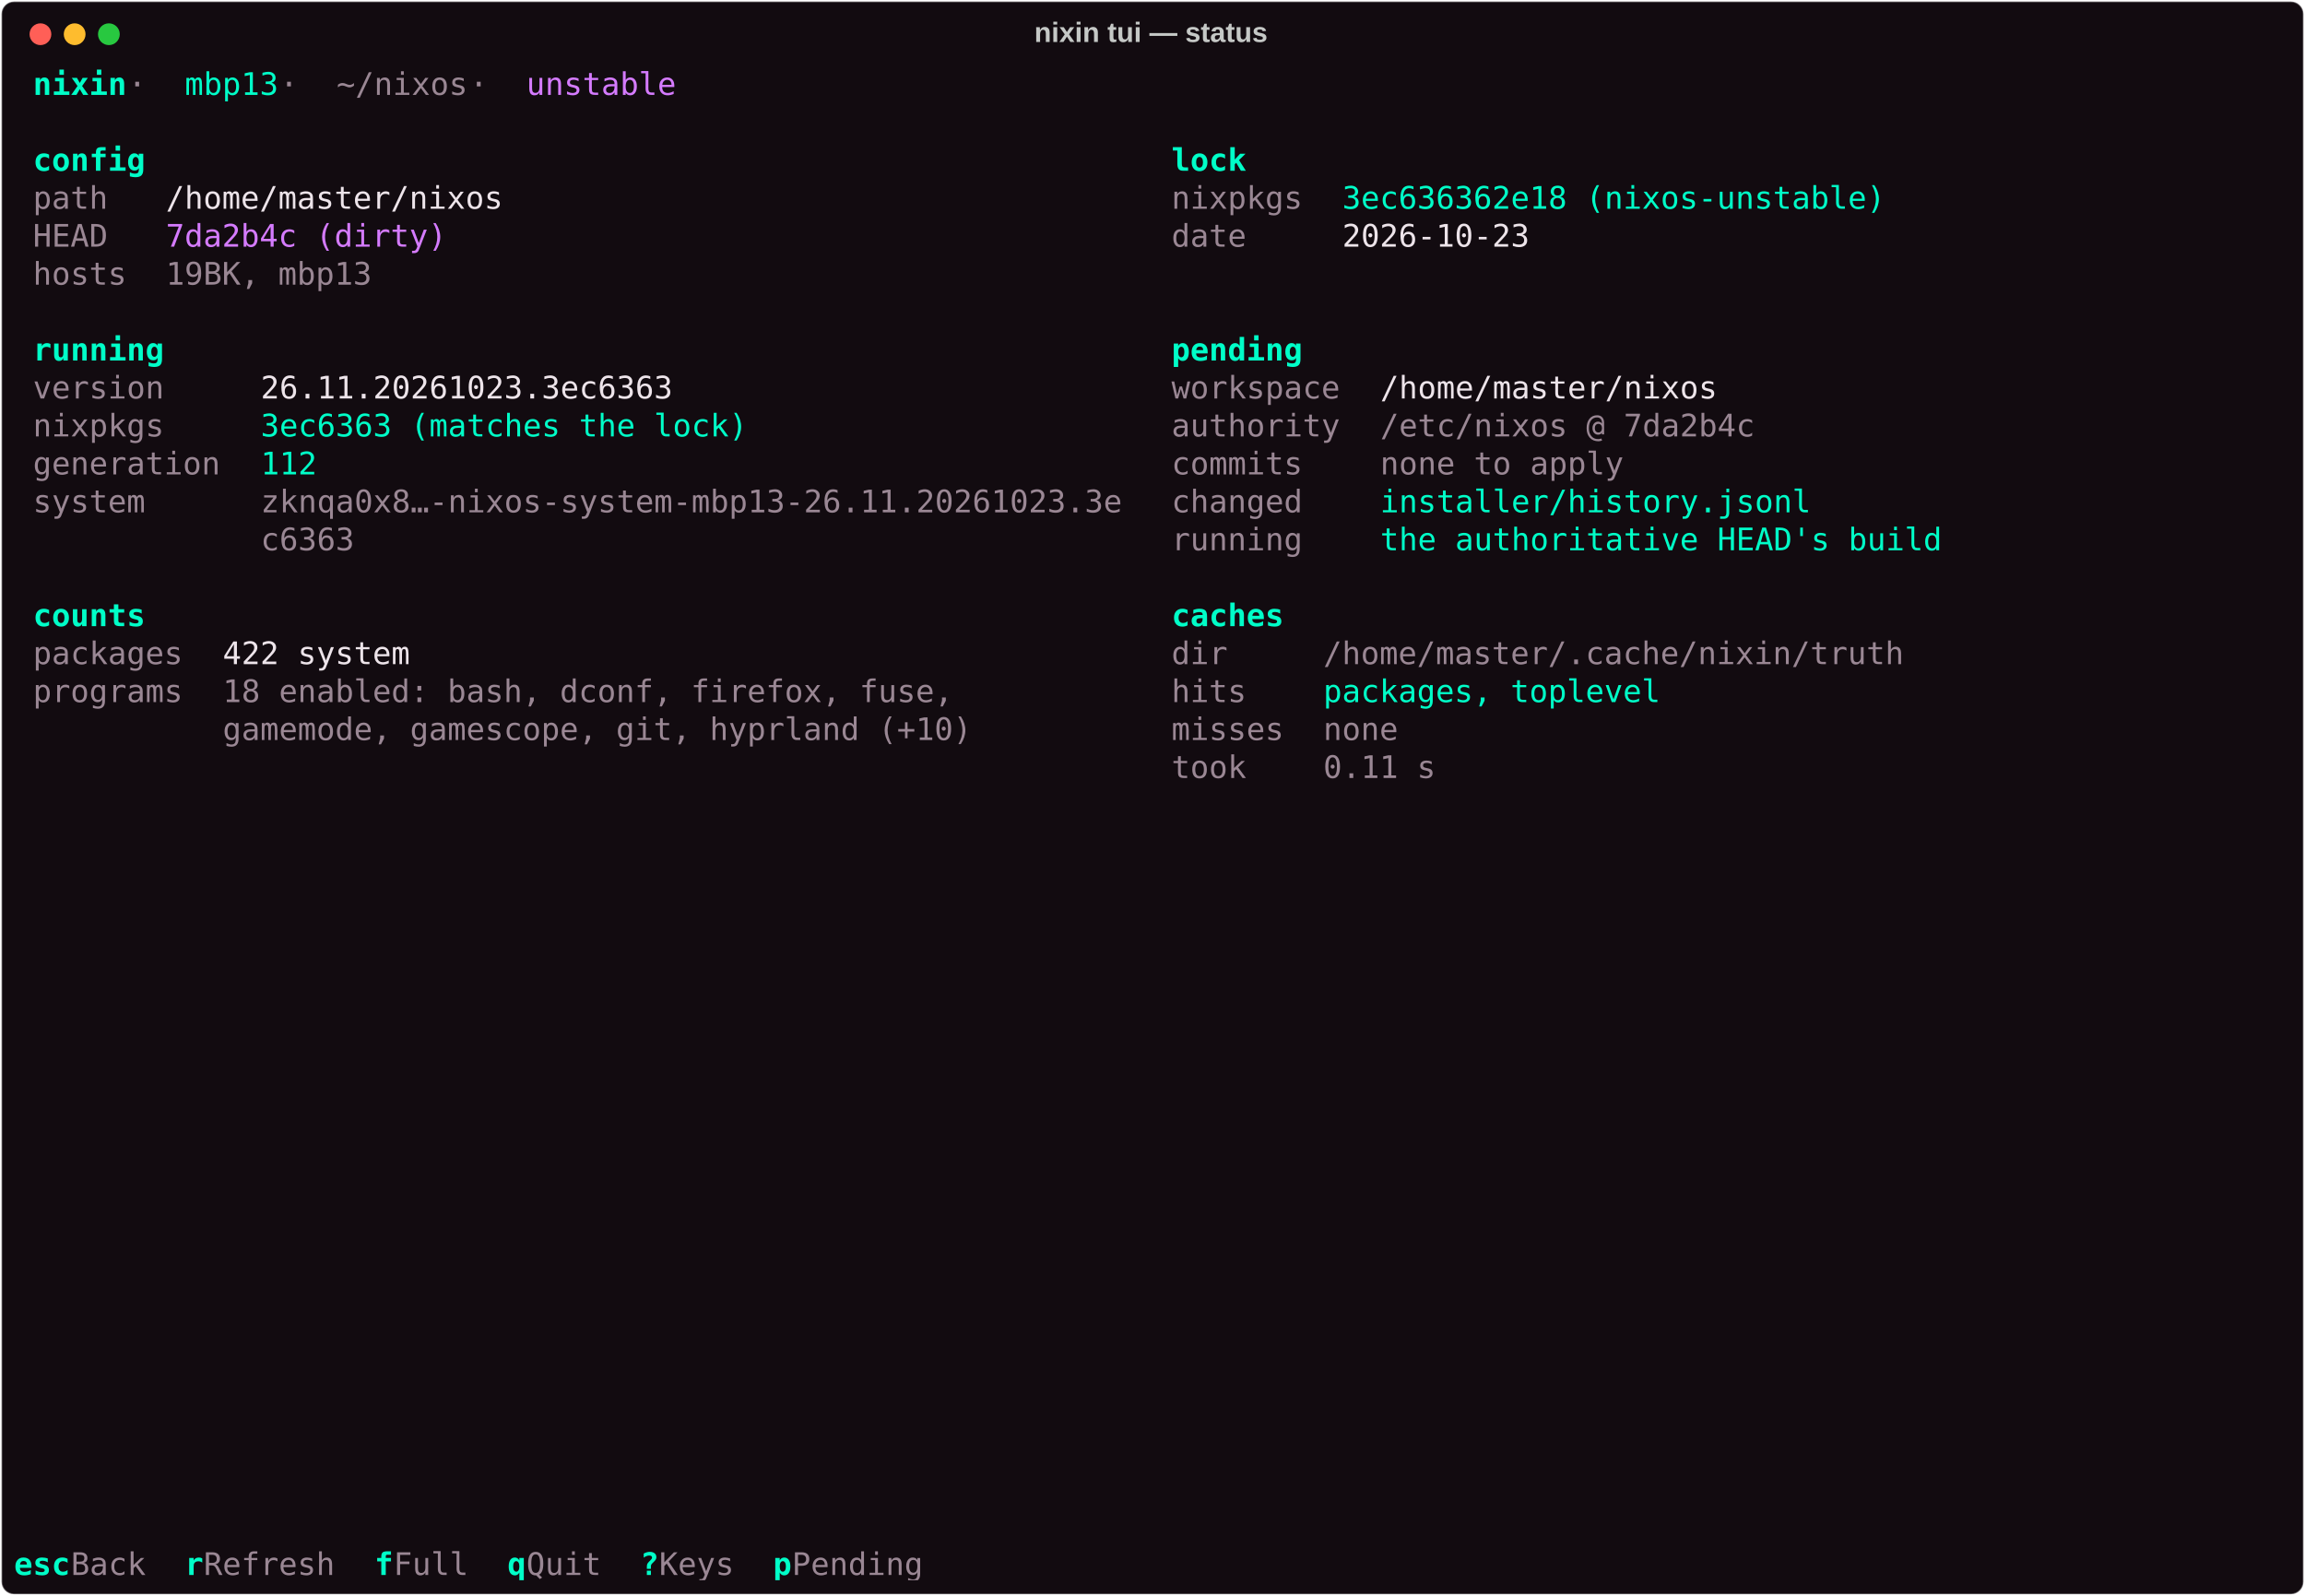
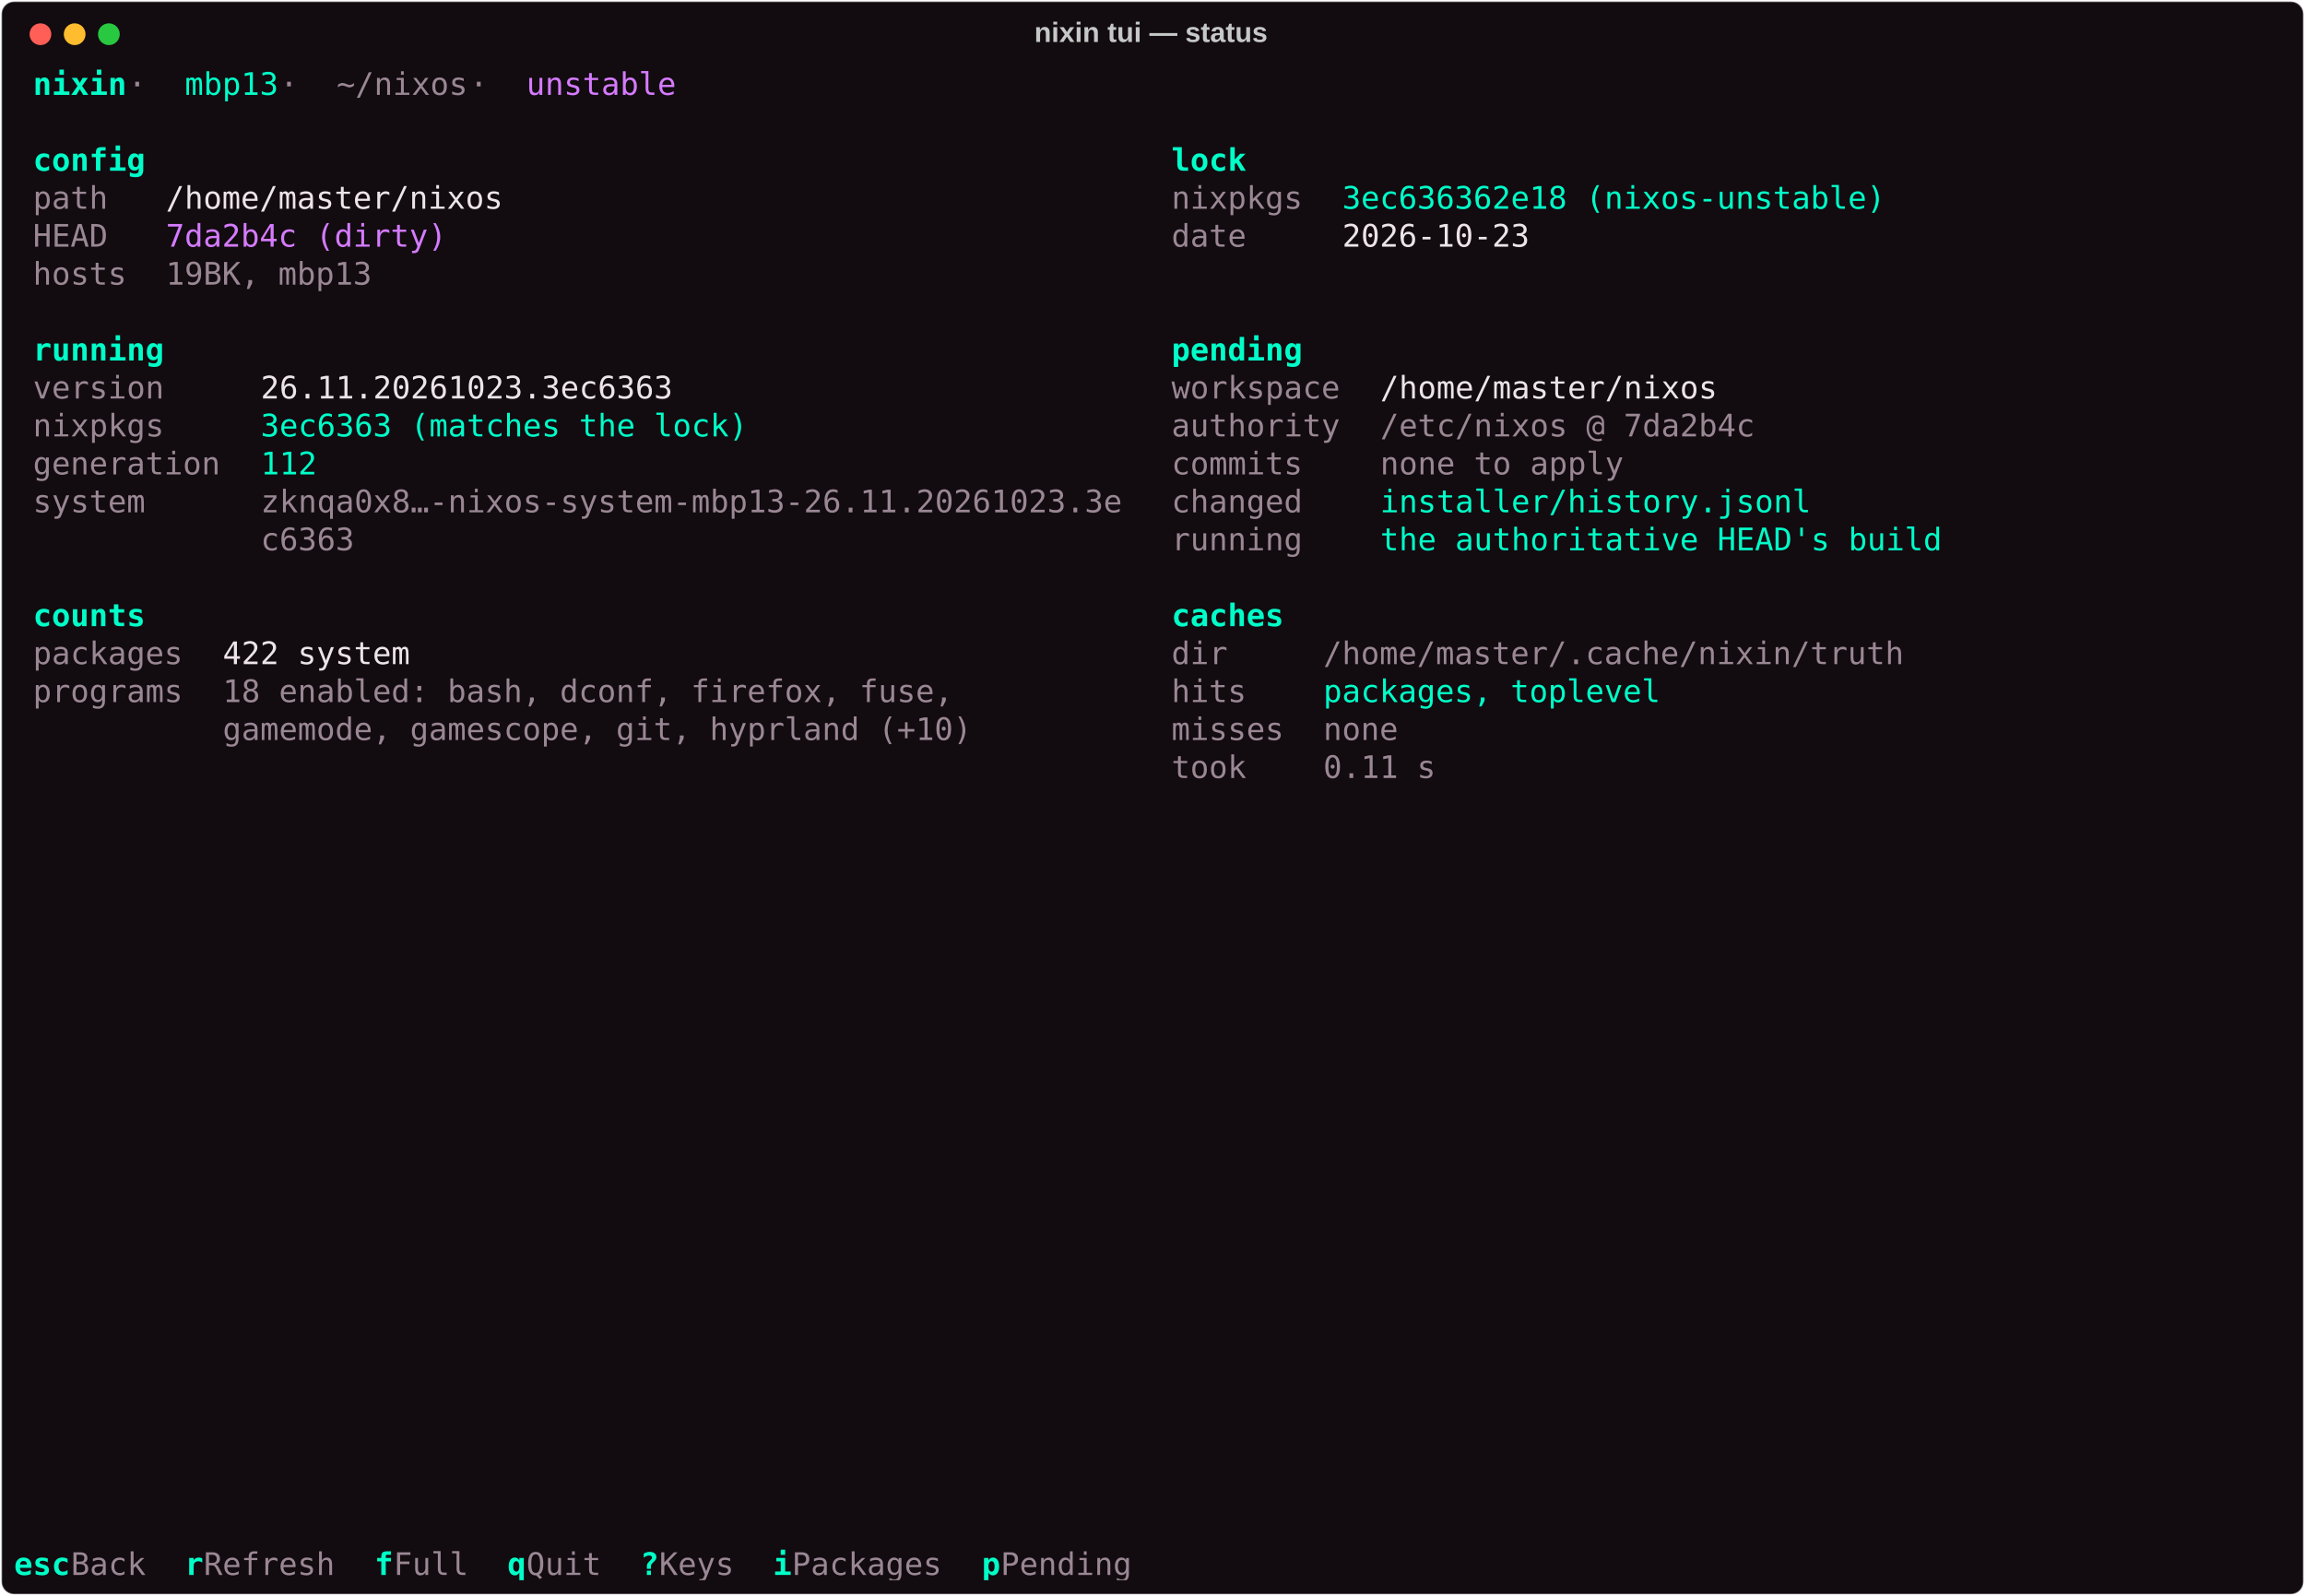
<svg xmlns="http://www.w3.org/2000/svg" class="rich-terminal" viewBox="0 0 1482 1026.0">
  <style>

    @font-face {
        font-family: "Fira Code";
        src: local("FiraCode-Regular"),
                url("https://cdnjs.cloudflare.com/ajax/libs/firacode/6.2.0/woff2/FiraCode-Regular.woff2") format("woff2"),
                url("https://cdnjs.cloudflare.com/ajax/libs/firacode/6.2.0/woff/FiraCode-Regular.woff") format("woff");
        font-style: normal;
        font-weight: 400;
    }
    @font-face {
        font-family: "Fira Code";
        src: local("FiraCode-Bold"),
                url("https://cdnjs.cloudflare.com/ajax/libs/firacode/6.2.0/woff2/FiraCode-Bold.woff2") format("woff2"),
                url("https://cdnjs.cloudflare.com/ajax/libs/firacode/6.2.0/woff/FiraCode-Bold.woff") format("woff");
        font-style: bold;
        font-weight: 700;
    }

-     .terminal-4085457177-matrix {
+     .terminal-3837124657-matrix {
        font-family: Fira Code, monospace;
        font-size: 20px;
        line-height: 24.4px;
        font-variant-east-asian: full-width;
    }

-     .terminal-4085457177-title {
+     .terminal-3837124657-title {
        font-size: 18px;
        font-weight: bold;
        font-family: arial;
    }

-     .terminal-4085457177-r1 { fill: #c5c8c6 }
- .terminal-4085457177-r2 { fill: #00ffc8;font-weight: bold }
- .terminal-4085457177-r3 { fill: #9a8794 }
- .terminal-4085457177-r4 { fill: #00ffc8 }
- .terminal-4085457177-r5 { fill: #d57bff }
- .terminal-4085457177-r6 { fill: #ede4ea }
+     .terminal-3837124657-r1 { fill: #c5c8c6 }
+ .terminal-3837124657-r2 { fill: #00ffc8;font-weight: bold }
+ .terminal-3837124657-r3 { fill: #9a8794 }
+ .terminal-3837124657-r4 { fill: #00ffc8 }
+ .terminal-3837124657-r5 { fill: #d57bff }
+ .terminal-3837124657-r6 { fill: #ede4ea }
    </style>
  <defs>
-     <clipPath id="terminal-4085457177-clip-terminal">
+     <clipPath id="terminal-3837124657-clip-terminal">
      <rect x="0" y="0" width="1463.0" height="975.0" />
    </clipPath>
-     <clipPath id="terminal-4085457177-line-0">
+     <clipPath id="terminal-3837124657-line-0">
      <rect x="0" y="1.5" width="1464" height="24.65" />
    </clipPath>
-     <clipPath id="terminal-4085457177-line-1">
+     <clipPath id="terminal-3837124657-line-1">
      <rect x="0" y="25.9" width="1464" height="24.65" />
    </clipPath>
-     <clipPath id="terminal-4085457177-line-2">
+     <clipPath id="terminal-3837124657-line-2">
      <rect x="0" y="50.3" width="1464" height="24.65" />
    </clipPath>
-     <clipPath id="terminal-4085457177-line-3">
+     <clipPath id="terminal-3837124657-line-3">
      <rect x="0" y="74.7" width="1464" height="24.65" />
    </clipPath>
-     <clipPath id="terminal-4085457177-line-4">
+     <clipPath id="terminal-3837124657-line-4">
      <rect x="0" y="99.1" width="1464" height="24.65" />
    </clipPath>
-     <clipPath id="terminal-4085457177-line-5">
+     <clipPath id="terminal-3837124657-line-5">
      <rect x="0" y="123.5" width="1464" height="24.65" />
    </clipPath>
-     <clipPath id="terminal-4085457177-line-6">
+     <clipPath id="terminal-3837124657-line-6">
      <rect x="0" y="147.9" width="1464" height="24.65" />
    </clipPath>
-     <clipPath id="terminal-4085457177-line-7">
+     <clipPath id="terminal-3837124657-line-7">
      <rect x="0" y="172.3" width="1464" height="24.65" />
    </clipPath>
-     <clipPath id="terminal-4085457177-line-8">
+     <clipPath id="terminal-3837124657-line-8">
      <rect x="0" y="196.7" width="1464" height="24.65" />
    </clipPath>
-     <clipPath id="terminal-4085457177-line-9">
+     <clipPath id="terminal-3837124657-line-9">
      <rect x="0" y="221.1" width="1464" height="24.65" />
    </clipPath>
-     <clipPath id="terminal-4085457177-line-10">
+     <clipPath id="terminal-3837124657-line-10">
      <rect x="0" y="245.5" width="1464" height="24.65" />
    </clipPath>
-     <clipPath id="terminal-4085457177-line-11">
+     <clipPath id="terminal-3837124657-line-11">
      <rect x="0" y="269.9" width="1464" height="24.65" />
    </clipPath>
-     <clipPath id="terminal-4085457177-line-12">
+     <clipPath id="terminal-3837124657-line-12">
      <rect x="0" y="294.3" width="1464" height="24.65" />
    </clipPath>
-     <clipPath id="terminal-4085457177-line-13">
+     <clipPath id="terminal-3837124657-line-13">
      <rect x="0" y="318.7" width="1464" height="24.65" />
    </clipPath>
-     <clipPath id="terminal-4085457177-line-14">
+     <clipPath id="terminal-3837124657-line-14">
      <rect x="0" y="343.1" width="1464" height="24.65" />
    </clipPath>
-     <clipPath id="terminal-4085457177-line-15">
+     <clipPath id="terminal-3837124657-line-15">
      <rect x="0" y="367.5" width="1464" height="24.65" />
    </clipPath>
-     <clipPath id="terminal-4085457177-line-16">
+     <clipPath id="terminal-3837124657-line-16">
      <rect x="0" y="391.9" width="1464" height="24.65" />
    </clipPath>
-     <clipPath id="terminal-4085457177-line-17">
+     <clipPath id="terminal-3837124657-line-17">
      <rect x="0" y="416.3" width="1464" height="24.65" />
    </clipPath>
-     <clipPath id="terminal-4085457177-line-18">
+     <clipPath id="terminal-3837124657-line-18">
      <rect x="0" y="440.7" width="1464" height="24.65" />
    </clipPath>
-     <clipPath id="terminal-4085457177-line-19">
+     <clipPath id="terminal-3837124657-line-19">
      <rect x="0" y="465.1" width="1464" height="24.65" />
    </clipPath>
-     <clipPath id="terminal-4085457177-line-20">
+     <clipPath id="terminal-3837124657-line-20">
      <rect x="0" y="489.5" width="1464" height="24.65" />
    </clipPath>
-     <clipPath id="terminal-4085457177-line-21">
+     <clipPath id="terminal-3837124657-line-21">
      <rect x="0" y="513.9" width="1464" height="24.65" />
    </clipPath>
-     <clipPath id="terminal-4085457177-line-22">
+     <clipPath id="terminal-3837124657-line-22">
      <rect x="0" y="538.3" width="1464" height="24.65" />
    </clipPath>
-     <clipPath id="terminal-4085457177-line-23">
+     <clipPath id="terminal-3837124657-line-23">
      <rect x="0" y="562.7" width="1464" height="24.65" />
    </clipPath>
-     <clipPath id="terminal-4085457177-line-24">
+     <clipPath id="terminal-3837124657-line-24">
      <rect x="0" y="587.1" width="1464" height="24.65" />
    </clipPath>
-     <clipPath id="terminal-4085457177-line-25">
+     <clipPath id="terminal-3837124657-line-25">
      <rect x="0" y="611.5" width="1464" height="24.65" />
    </clipPath>
-     <clipPath id="terminal-4085457177-line-26">
+     <clipPath id="terminal-3837124657-line-26">
      <rect x="0" y="635.9" width="1464" height="24.65" />
    </clipPath>
-     <clipPath id="terminal-4085457177-line-27">
+     <clipPath id="terminal-3837124657-line-27">
      <rect x="0" y="660.3" width="1464" height="24.65" />
    </clipPath>
-     <clipPath id="terminal-4085457177-line-28">
+     <clipPath id="terminal-3837124657-line-28">
      <rect x="0" y="684.7" width="1464" height="24.65" />
    </clipPath>
-     <clipPath id="terminal-4085457177-line-29">
+     <clipPath id="terminal-3837124657-line-29">
      <rect x="0" y="709.1" width="1464" height="24.65" />
    </clipPath>
-     <clipPath id="terminal-4085457177-line-30">
+     <clipPath id="terminal-3837124657-line-30">
      <rect x="0" y="733.5" width="1464" height="24.65" />
    </clipPath>
-     <clipPath id="terminal-4085457177-line-31">
+     <clipPath id="terminal-3837124657-line-31">
      <rect x="0" y="757.9" width="1464" height="24.65" />
    </clipPath>
-     <clipPath id="terminal-4085457177-line-32">
+     <clipPath id="terminal-3837124657-line-32">
      <rect x="0" y="782.3" width="1464" height="24.65" />
    </clipPath>
-     <clipPath id="terminal-4085457177-line-33">
+     <clipPath id="terminal-3837124657-line-33">
      <rect x="0" y="806.7" width="1464" height="24.65" />
    </clipPath>
-     <clipPath id="terminal-4085457177-line-34">
+     <clipPath id="terminal-3837124657-line-34">
      <rect x="0" y="831.1" width="1464" height="24.65" />
    </clipPath>
-     <clipPath id="terminal-4085457177-line-35">
+     <clipPath id="terminal-3837124657-line-35">
      <rect x="0" y="855.5" width="1464" height="24.65" />
    </clipPath>
-     <clipPath id="terminal-4085457177-line-36">
+     <clipPath id="terminal-3837124657-line-36">
      <rect x="0" y="879.9" width="1464" height="24.65" />
    </clipPath>
-     <clipPath id="terminal-4085457177-line-37">
+     <clipPath id="terminal-3837124657-line-37">
      <rect x="0" y="904.3" width="1464" height="24.65" />
    </clipPath>
-     <clipPath id="terminal-4085457177-line-38">
+     <clipPath id="terminal-3837124657-line-38">
      <rect x="0" y="928.7" width="1464" height="24.65" />
    </clipPath>
  </defs>
  <rect fill="#120b10" stroke="rgba(255,255,255,0.35)" stroke-width="1" x="1" y="1" width="1480" height="1024" rx="8" />
-   <text class="terminal-4085457177-title" fill="#c5c8c6" text-anchor="middle" x="740" y="27">nixin tui — status</text>
+   <text class="terminal-3837124657-title" fill="#c5c8c6" text-anchor="middle" x="740" y="27">nixin tui — status</text>
  <g transform="translate(26,22)">
    <circle cx="0" cy="0" r="7" fill="#ff5f57" />
    <circle cx="22" cy="0" r="7" fill="#febc2e" />
    <circle cx="44" cy="0" r="7" fill="#28c840" />
  </g>
-   <g transform="translate(9, 41)" clip-path="url(#terminal-4085457177-clip-terminal)">
-     <g class="terminal-4085457177-matrix">
-       <text class="terminal-4085457177-r2" x="12.2" y="20" textLength="61" clip-path="url(#terminal-4085457177-line-0)">nixin</text>
-       <text class="terminal-4085457177-r3" x="73.2" y="20" textLength="36.6" clip-path="url(#terminal-4085457177-line-0)"> · </text>
-       <text class="terminal-4085457177-r4" x="109.8" y="20" textLength="61" clip-path="url(#terminal-4085457177-line-0)">mbp13</text>
-       <text class="terminal-4085457177-r3" x="170.8" y="20" textLength="36.6" clip-path="url(#terminal-4085457177-line-0)"> · </text>
-       <text class="terminal-4085457177-r3" x="207.4" y="20" textLength="85.4" clip-path="url(#terminal-4085457177-line-0)">~/nixos</text>
-       <text class="terminal-4085457177-r3" x="292.8" y="20" textLength="36.6" clip-path="url(#terminal-4085457177-line-0)"> · </text>
-       <text class="terminal-4085457177-r5" x="329.4" y="20" textLength="97.6" clip-path="url(#terminal-4085457177-line-0)">unstable</text>
-       <text class="terminal-4085457177-r1" x="1464" y="20" textLength="12.2" clip-path="url(#terminal-4085457177-line-0)">
- </text>
-       <text class="terminal-4085457177-r1" x="1464" y="44.4" textLength="12.2" clip-path="url(#terminal-4085457177-line-1)">
- </text>
-       <text class="terminal-4085457177-r2" x="12.2" y="68.8" textLength="73.2" clip-path="url(#terminal-4085457177-line-2)">config</text>
-       <text class="terminal-4085457177-r2" x="744.2" y="68.8" textLength="48.8" clip-path="url(#terminal-4085457177-line-2)">lock</text>
-       <text class="terminal-4085457177-r1" x="1464" y="68.8" textLength="12.2" clip-path="url(#terminal-4085457177-line-2)">
- </text>
-       <text class="terminal-4085457177-r3" x="12.2" y="93.2" textLength="61" clip-path="url(#terminal-4085457177-line-3)">path </text>
-       <text class="terminal-4085457177-r6" x="97.6" y="93.2" textLength="622.2" clip-path="url(#terminal-4085457177-line-3)">/home/master/nixos                                 </text>
-       <text class="terminal-4085457177-r3" x="744.2" y="93.2" textLength="85.4" clip-path="url(#terminal-4085457177-line-3)">nixpkgs</text>
-       <text class="terminal-4085457177-r4" x="854" y="93.2" textLength="597.8" clip-path="url(#terminal-4085457177-line-3)">3ec636362e18 (nixos-unstable)                    </text>
-       <text class="terminal-4085457177-r1" x="1464" y="93.2" textLength="12.2" clip-path="url(#terminal-4085457177-line-3)">
- </text>
-       <text class="terminal-4085457177-r3" x="12.2" y="117.6" textLength="61" clip-path="url(#terminal-4085457177-line-4)">HEAD </text>
-       <text class="terminal-4085457177-r5" x="97.6" y="117.6" textLength="622.2" clip-path="url(#terminal-4085457177-line-4)">7da2b4c (dirty)                                    </text>
-       <text class="terminal-4085457177-r3" x="744.2" y="117.6" textLength="85.4" clip-path="url(#terminal-4085457177-line-4)">date   </text>
-       <text class="terminal-4085457177-r6" x="854" y="117.6" textLength="597.8" clip-path="url(#terminal-4085457177-line-4)">2026-10-23                                       </text>
-       <text class="terminal-4085457177-r1" x="1464" y="117.6" textLength="12.2" clip-path="url(#terminal-4085457177-line-4)">
- </text>
-       <text class="terminal-4085457177-r3" x="12.2" y="142" textLength="61" clip-path="url(#terminal-4085457177-line-5)">hosts</text>
-       <text class="terminal-4085457177-r3" x="97.6" y="142" textLength="622.2" clip-path="url(#terminal-4085457177-line-5)">19BK, mbp13                                        </text>
-       <text class="terminal-4085457177-r1" x="1464" y="142" textLength="12.2" clip-path="url(#terminal-4085457177-line-5)">
- </text>
-       <text class="terminal-4085457177-r1" x="1464" y="166.4" textLength="12.2" clip-path="url(#terminal-4085457177-line-6)">
- </text>
-       <text class="terminal-4085457177-r2" x="12.2" y="190.8" textLength="85.4" clip-path="url(#terminal-4085457177-line-7)">running</text>
-       <text class="terminal-4085457177-r2" x="744.2" y="190.8" textLength="85.4" clip-path="url(#terminal-4085457177-line-7)">pending</text>
-       <text class="terminal-4085457177-r1" x="1464" y="190.8" textLength="12.2" clip-path="url(#terminal-4085457177-line-7)">
- </text>
-       <text class="terminal-4085457177-r3" x="12.2" y="215.2" textLength="122" clip-path="url(#terminal-4085457177-line-8)">version   </text>
-       <text class="terminal-4085457177-r6" x="158.6" y="215.2" textLength="561.2" clip-path="url(#terminal-4085457177-line-8)">26.11.20261023.3ec6363                        </text>
-       <text class="terminal-4085457177-r3" x="744.2" y="215.2" textLength="109.8" clip-path="url(#terminal-4085457177-line-8)">workspace</text>
-       <text class="terminal-4085457177-r6" x="878.4" y="215.2" textLength="573.4" clip-path="url(#terminal-4085457177-line-8)">/home/master/nixos                             </text>
-       <text class="terminal-4085457177-r1" x="1464" y="215.2" textLength="12.2" clip-path="url(#terminal-4085457177-line-8)">
- </text>
-       <text class="terminal-4085457177-r3" x="12.2" y="239.6" textLength="122" clip-path="url(#terminal-4085457177-line-9)">nixpkgs   </text>
-       <text class="terminal-4085457177-r4" x="158.6" y="239.6" textLength="561.2" clip-path="url(#terminal-4085457177-line-9)">3ec6363 (matches the lock)                    </text>
-       <text class="terminal-4085457177-r3" x="744.2" y="239.6" textLength="109.8" clip-path="url(#terminal-4085457177-line-9)">authority</text>
-       <text class="terminal-4085457177-r3" x="878.4" y="239.6" textLength="573.4" clip-path="url(#terminal-4085457177-line-9)">/etc/nixos @ 7da2b4c                           </text>
-       <text class="terminal-4085457177-r1" x="1464" y="239.6" textLength="12.2" clip-path="url(#terminal-4085457177-line-9)">
- </text>
-       <text class="terminal-4085457177-r3" x="12.2" y="264" textLength="122" clip-path="url(#terminal-4085457177-line-10)">generation</text>
-       <text class="terminal-4085457177-r4" x="158.6" y="264" textLength="561.2" clip-path="url(#terminal-4085457177-line-10)">112                                           </text>
-       <text class="terminal-4085457177-r3" x="744.2" y="264" textLength="109.8" clip-path="url(#terminal-4085457177-line-10)">commits  </text>
-       <text class="terminal-4085457177-r3" x="878.4" y="264" textLength="573.4" clip-path="url(#terminal-4085457177-line-10)">none to apply                                  </text>
-       <text class="terminal-4085457177-r1" x="1464" y="264" textLength="12.2" clip-path="url(#terminal-4085457177-line-10)">
- </text>
-       <text class="terminal-4085457177-r3" x="12.2" y="288.4" textLength="122" clip-path="url(#terminal-4085457177-line-11)">system    </text>
-       <text class="terminal-4085457177-r3" x="158.6" y="288.4" textLength="561.2" clip-path="url(#terminal-4085457177-line-11)">zknqa0x8…-nixos-system-mbp13-26.11.20261023.3e</text>
-       <text class="terminal-4085457177-r3" x="744.2" y="288.4" textLength="109.8" clip-path="url(#terminal-4085457177-line-11)">changed  </text>
-       <text class="terminal-4085457177-r4" x="878.4" y="288.4" textLength="573.4" clip-path="url(#terminal-4085457177-line-11)">installer/history.jsonl                        </text>
-       <text class="terminal-4085457177-r1" x="1464" y="288.4" textLength="12.2" clip-path="url(#terminal-4085457177-line-11)">
- </text>
-       <text class="terminal-4085457177-r3" x="158.6" y="312.8" textLength="561.2" clip-path="url(#terminal-4085457177-line-12)">c6363                                         </text>
-       <text class="terminal-4085457177-r3" x="744.2" y="312.8" textLength="109.8" clip-path="url(#terminal-4085457177-line-12)">running  </text>
-       <text class="terminal-4085457177-r4" x="878.4" y="312.8" textLength="573.4" clip-path="url(#terminal-4085457177-line-12)">the authoritative HEAD's build                 </text>
-       <text class="terminal-4085457177-r1" x="1464" y="312.8" textLength="12.2" clip-path="url(#terminal-4085457177-line-12)">
- </text>
-       <text class="terminal-4085457177-r1" x="1464" y="337.2" textLength="12.2" clip-path="url(#terminal-4085457177-line-13)">
- </text>
-       <text class="terminal-4085457177-r2" x="12.2" y="361.6" textLength="73.2" clip-path="url(#terminal-4085457177-line-14)">counts</text>
-       <text class="terminal-4085457177-r2" x="744.2" y="361.6" textLength="73.2" clip-path="url(#terminal-4085457177-line-14)">caches</text>
-       <text class="terminal-4085457177-r1" x="1464" y="361.6" textLength="12.2" clip-path="url(#terminal-4085457177-line-14)">
- </text>
-       <text class="terminal-4085457177-r3" x="12.2" y="386" textLength="97.6" clip-path="url(#terminal-4085457177-line-15)">packages</text>
-       <text class="terminal-4085457177-r6" x="134.2" y="386" textLength="585.6" clip-path="url(#terminal-4085457177-line-15)">422 system                                      </text>
-       <text class="terminal-4085457177-r3" x="744.2" y="386" textLength="73.2" clip-path="url(#terminal-4085457177-line-15)">dir   </text>
-       <text class="terminal-4085457177-r3" x="841.8" y="386" textLength="610" clip-path="url(#terminal-4085457177-line-15)">/home/master/.cache/nixin/truth                   </text>
-       <text class="terminal-4085457177-r1" x="1464" y="386" textLength="12.2" clip-path="url(#terminal-4085457177-line-15)">
- </text>
-       <text class="terminal-4085457177-r3" x="12.2" y="410.4" textLength="97.6" clip-path="url(#terminal-4085457177-line-16)">programs</text>
-       <text class="terminal-4085457177-r3" x="134.2" y="410.4" textLength="585.6" clip-path="url(#terminal-4085457177-line-16)">18 enabled: bash, dconf, firefox, fuse,         </text>
-       <text class="terminal-4085457177-r3" x="744.2" y="410.4" textLength="73.2" clip-path="url(#terminal-4085457177-line-16)">hits  </text>
-       <text class="terminal-4085457177-r4" x="841.8" y="410.4" textLength="610" clip-path="url(#terminal-4085457177-line-16)">packages, toplevel                                </text>
-       <text class="terminal-4085457177-r1" x="1464" y="410.4" textLength="12.2" clip-path="url(#terminal-4085457177-line-16)">
- </text>
-       <text class="terminal-4085457177-r3" x="134.2" y="434.8" textLength="585.6" clip-path="url(#terminal-4085457177-line-17)">gamemode, gamescope, git, hyprland (+10)        </text>
-       <text class="terminal-4085457177-r3" x="744.2" y="434.8" textLength="73.2" clip-path="url(#terminal-4085457177-line-17)">misses</text>
-       <text class="terminal-4085457177-r3" x="841.8" y="434.8" textLength="610" clip-path="url(#terminal-4085457177-line-17)">none                                              </text>
-       <text class="terminal-4085457177-r1" x="1464" y="434.8" textLength="12.2" clip-path="url(#terminal-4085457177-line-17)">
- </text>
-       <text class="terminal-4085457177-r3" x="744.2" y="459.2" textLength="73.2" clip-path="url(#terminal-4085457177-line-18)">took  </text>
-       <text class="terminal-4085457177-r3" x="841.8" y="459.2" textLength="610" clip-path="url(#terminal-4085457177-line-18)">0.11 s                                            </text>
-       <text class="terminal-4085457177-r1" x="1464" y="459.2" textLength="12.2" clip-path="url(#terminal-4085457177-line-18)">
- </text>
-       <text class="terminal-4085457177-r1" x="1464" y="483.6" textLength="12.2" clip-path="url(#terminal-4085457177-line-19)">
- </text>
-       <text class="terminal-4085457177-r1" x="1464" y="508" textLength="12.2" clip-path="url(#terminal-4085457177-line-20)">
- </text>
-       <text class="terminal-4085457177-r1" x="1464" y="532.4" textLength="12.2" clip-path="url(#terminal-4085457177-line-21)">
- </text>
-       <text class="terminal-4085457177-r1" x="1464" y="556.8" textLength="12.2" clip-path="url(#terminal-4085457177-line-22)">
- </text>
-       <text class="terminal-4085457177-r1" x="1464" y="581.2" textLength="12.2" clip-path="url(#terminal-4085457177-line-23)">
- </text>
-       <text class="terminal-4085457177-r1" x="1464" y="605.6" textLength="12.2" clip-path="url(#terminal-4085457177-line-24)">
- </text>
-       <text class="terminal-4085457177-r1" x="1464" y="630" textLength="12.2" clip-path="url(#terminal-4085457177-line-25)">
- </text>
-       <text class="terminal-4085457177-r1" x="1464" y="654.4" textLength="12.2" clip-path="url(#terminal-4085457177-line-26)">
- </text>
-       <text class="terminal-4085457177-r1" x="1464" y="678.8" textLength="12.2" clip-path="url(#terminal-4085457177-line-27)">
- </text>
-       <text class="terminal-4085457177-r1" x="1464" y="703.2" textLength="12.2" clip-path="url(#terminal-4085457177-line-28)">
- </text>
-       <text class="terminal-4085457177-r1" x="1464" y="727.6" textLength="12.2" clip-path="url(#terminal-4085457177-line-29)">
- </text>
-       <text class="terminal-4085457177-r1" x="1464" y="752" textLength="12.2" clip-path="url(#terminal-4085457177-line-30)">
- </text>
-       <text class="terminal-4085457177-r1" x="1464" y="776.4" textLength="12.2" clip-path="url(#terminal-4085457177-line-31)">
- </text>
-       <text class="terminal-4085457177-r1" x="1464" y="800.8" textLength="12.2" clip-path="url(#terminal-4085457177-line-32)">
- </text>
-       <text class="terminal-4085457177-r1" x="1464" y="825.2" textLength="12.2" clip-path="url(#terminal-4085457177-line-33)">
- </text>
-       <text class="terminal-4085457177-r1" x="1464" y="849.6" textLength="12.2" clip-path="url(#terminal-4085457177-line-34)">
- </text>
-       <text class="terminal-4085457177-r1" x="1464" y="874" textLength="12.2" clip-path="url(#terminal-4085457177-line-35)">
- </text>
-       <text class="terminal-4085457177-r1" x="1464" y="898.4" textLength="12.2" clip-path="url(#terminal-4085457177-line-36)">
- </text>
-       <text class="terminal-4085457177-r1" x="1464" y="922.8" textLength="12.2" clip-path="url(#terminal-4085457177-line-37)">
- </text>
-       <text class="terminal-4085457177-r1" x="1464" y="947.2" textLength="12.2" clip-path="url(#terminal-4085457177-line-38)">
- </text>
-       <text class="terminal-4085457177-r2" x="0" y="971.6" textLength="36.6" clip-path="url(#terminal-4085457177-line-39)">esc</text>
-       <text class="terminal-4085457177-r3" x="36.6" y="971.6" textLength="61" clip-path="url(#terminal-4085457177-line-39)"> Back</text>
-       <text class="terminal-4085457177-r2" x="109.8" y="971.6" textLength="12.2" clip-path="url(#terminal-4085457177-line-39)">r</text>
-       <text class="terminal-4085457177-r3" x="122" y="971.6" textLength="97.6" clip-path="url(#terminal-4085457177-line-39)"> Refresh</text>
-       <text class="terminal-4085457177-r2" x="231.8" y="971.6" textLength="12.2" clip-path="url(#terminal-4085457177-line-39)">f</text>
-       <text class="terminal-4085457177-r3" x="244" y="971.6" textLength="61" clip-path="url(#terminal-4085457177-line-39)"> Full</text>
-       <text class="terminal-4085457177-r2" x="317.2" y="971.6" textLength="12.2" clip-path="url(#terminal-4085457177-line-39)">q</text>
-       <text class="terminal-4085457177-r3" x="329.4" y="971.6" textLength="61" clip-path="url(#terminal-4085457177-line-39)"> Quit</text>
-       <text class="terminal-4085457177-r2" x="402.6" y="971.6" textLength="12.2" clip-path="url(#terminal-4085457177-line-39)">?</text>
-       <text class="terminal-4085457177-r3" x="414.8" y="971.6" textLength="61" clip-path="url(#terminal-4085457177-line-39)"> Keys</text>
-       <text class="terminal-4085457177-r2" x="488" y="971.6" textLength="12.2" clip-path="url(#terminal-4085457177-line-39)">p</text>
-       <text class="terminal-4085457177-r3" x="500.2" y="971.6" textLength="97.6" clip-path="url(#terminal-4085457177-line-39)"> Pending</text>
+   <g transform="translate(9, 41)" clip-path="url(#terminal-3837124657-clip-terminal)">
+     <g class="terminal-3837124657-matrix">
+       <text class="terminal-3837124657-r2" x="12.2" y="20" textLength="61" clip-path="url(#terminal-3837124657-line-0)">nixin</text>
+       <text class="terminal-3837124657-r3" x="73.2" y="20" textLength="36.6" clip-path="url(#terminal-3837124657-line-0)"> · </text>
+       <text class="terminal-3837124657-r4" x="109.8" y="20" textLength="61" clip-path="url(#terminal-3837124657-line-0)">mbp13</text>
+       <text class="terminal-3837124657-r3" x="170.8" y="20" textLength="36.6" clip-path="url(#terminal-3837124657-line-0)"> · </text>
+       <text class="terminal-3837124657-r3" x="207.4" y="20" textLength="85.4" clip-path="url(#terminal-3837124657-line-0)">~/nixos</text>
+       <text class="terminal-3837124657-r3" x="292.8" y="20" textLength="36.6" clip-path="url(#terminal-3837124657-line-0)"> · </text>
+       <text class="terminal-3837124657-r5" x="329.4" y="20" textLength="97.6" clip-path="url(#terminal-3837124657-line-0)">unstable</text>
+       <text class="terminal-3837124657-r1" x="1464" y="20" textLength="12.2" clip-path="url(#terminal-3837124657-line-0)">
+ </text>
+       <text class="terminal-3837124657-r1" x="1464" y="44.4" textLength="12.2" clip-path="url(#terminal-3837124657-line-1)">
+ </text>
+       <text class="terminal-3837124657-r2" x="12.2" y="68.8" textLength="73.2" clip-path="url(#terminal-3837124657-line-2)">config</text>
+       <text class="terminal-3837124657-r2" x="744.2" y="68.8" textLength="48.8" clip-path="url(#terminal-3837124657-line-2)">lock</text>
+       <text class="terminal-3837124657-r1" x="1464" y="68.8" textLength="12.2" clip-path="url(#terminal-3837124657-line-2)">
+ </text>
+       <text class="terminal-3837124657-r3" x="12.2" y="93.2" textLength="61" clip-path="url(#terminal-3837124657-line-3)">path </text>
+       <text class="terminal-3837124657-r6" x="97.6" y="93.2" textLength="622.2" clip-path="url(#terminal-3837124657-line-3)">/home/master/nixos                                 </text>
+       <text class="terminal-3837124657-r3" x="744.2" y="93.2" textLength="85.4" clip-path="url(#terminal-3837124657-line-3)">nixpkgs</text>
+       <text class="terminal-3837124657-r4" x="854" y="93.2" textLength="597.8" clip-path="url(#terminal-3837124657-line-3)">3ec636362e18 (nixos-unstable)                    </text>
+       <text class="terminal-3837124657-r1" x="1464" y="93.2" textLength="12.2" clip-path="url(#terminal-3837124657-line-3)">
+ </text>
+       <text class="terminal-3837124657-r3" x="12.2" y="117.6" textLength="61" clip-path="url(#terminal-3837124657-line-4)">HEAD </text>
+       <text class="terminal-3837124657-r5" x="97.6" y="117.6" textLength="622.2" clip-path="url(#terminal-3837124657-line-4)">7da2b4c (dirty)                                    </text>
+       <text class="terminal-3837124657-r3" x="744.2" y="117.6" textLength="85.4" clip-path="url(#terminal-3837124657-line-4)">date   </text>
+       <text class="terminal-3837124657-r6" x="854" y="117.6" textLength="597.8" clip-path="url(#terminal-3837124657-line-4)">2026-10-23                                       </text>
+       <text class="terminal-3837124657-r1" x="1464" y="117.6" textLength="12.2" clip-path="url(#terminal-3837124657-line-4)">
+ </text>
+       <text class="terminal-3837124657-r3" x="12.2" y="142" textLength="61" clip-path="url(#terminal-3837124657-line-5)">hosts</text>
+       <text class="terminal-3837124657-r3" x="97.6" y="142" textLength="622.2" clip-path="url(#terminal-3837124657-line-5)">19BK, mbp13                                        </text>
+       <text class="terminal-3837124657-r1" x="1464" y="142" textLength="12.2" clip-path="url(#terminal-3837124657-line-5)">
+ </text>
+       <text class="terminal-3837124657-r1" x="1464" y="166.4" textLength="12.2" clip-path="url(#terminal-3837124657-line-6)">
+ </text>
+       <text class="terminal-3837124657-r2" x="12.2" y="190.8" textLength="85.4" clip-path="url(#terminal-3837124657-line-7)">running</text>
+       <text class="terminal-3837124657-r2" x="744.2" y="190.8" textLength="85.4" clip-path="url(#terminal-3837124657-line-7)">pending</text>
+       <text class="terminal-3837124657-r1" x="1464" y="190.8" textLength="12.2" clip-path="url(#terminal-3837124657-line-7)">
+ </text>
+       <text class="terminal-3837124657-r3" x="12.2" y="215.2" textLength="122" clip-path="url(#terminal-3837124657-line-8)">version   </text>
+       <text class="terminal-3837124657-r6" x="158.6" y="215.2" textLength="561.2" clip-path="url(#terminal-3837124657-line-8)">26.11.20261023.3ec6363                        </text>
+       <text class="terminal-3837124657-r3" x="744.2" y="215.2" textLength="109.8" clip-path="url(#terminal-3837124657-line-8)">workspace</text>
+       <text class="terminal-3837124657-r6" x="878.4" y="215.2" textLength="573.4" clip-path="url(#terminal-3837124657-line-8)">/home/master/nixos                             </text>
+       <text class="terminal-3837124657-r1" x="1464" y="215.2" textLength="12.2" clip-path="url(#terminal-3837124657-line-8)">
+ </text>
+       <text class="terminal-3837124657-r3" x="12.2" y="239.6" textLength="122" clip-path="url(#terminal-3837124657-line-9)">nixpkgs   </text>
+       <text class="terminal-3837124657-r4" x="158.6" y="239.6" textLength="561.2" clip-path="url(#terminal-3837124657-line-9)">3ec6363 (matches the lock)                    </text>
+       <text class="terminal-3837124657-r3" x="744.2" y="239.6" textLength="109.8" clip-path="url(#terminal-3837124657-line-9)">authority</text>
+       <text class="terminal-3837124657-r3" x="878.4" y="239.6" textLength="573.4" clip-path="url(#terminal-3837124657-line-9)">/etc/nixos @ 7da2b4c                           </text>
+       <text class="terminal-3837124657-r1" x="1464" y="239.6" textLength="12.2" clip-path="url(#terminal-3837124657-line-9)">
+ </text>
+       <text class="terminal-3837124657-r3" x="12.2" y="264" textLength="122" clip-path="url(#terminal-3837124657-line-10)">generation</text>
+       <text class="terminal-3837124657-r4" x="158.6" y="264" textLength="561.2" clip-path="url(#terminal-3837124657-line-10)">112                                           </text>
+       <text class="terminal-3837124657-r3" x="744.2" y="264" textLength="109.8" clip-path="url(#terminal-3837124657-line-10)">commits  </text>
+       <text class="terminal-3837124657-r3" x="878.4" y="264" textLength="573.4" clip-path="url(#terminal-3837124657-line-10)">none to apply                                  </text>
+       <text class="terminal-3837124657-r1" x="1464" y="264" textLength="12.2" clip-path="url(#terminal-3837124657-line-10)">
+ </text>
+       <text class="terminal-3837124657-r3" x="12.2" y="288.4" textLength="122" clip-path="url(#terminal-3837124657-line-11)">system    </text>
+       <text class="terminal-3837124657-r3" x="158.6" y="288.4" textLength="561.2" clip-path="url(#terminal-3837124657-line-11)">zknqa0x8…-nixos-system-mbp13-26.11.20261023.3e</text>
+       <text class="terminal-3837124657-r3" x="744.2" y="288.4" textLength="109.8" clip-path="url(#terminal-3837124657-line-11)">changed  </text>
+       <text class="terminal-3837124657-r4" x="878.4" y="288.4" textLength="573.4" clip-path="url(#terminal-3837124657-line-11)">installer/history.jsonl                        </text>
+       <text class="terminal-3837124657-r1" x="1464" y="288.4" textLength="12.2" clip-path="url(#terminal-3837124657-line-11)">
+ </text>
+       <text class="terminal-3837124657-r3" x="158.6" y="312.8" textLength="561.2" clip-path="url(#terminal-3837124657-line-12)">c6363                                         </text>
+       <text class="terminal-3837124657-r3" x="744.2" y="312.8" textLength="109.8" clip-path="url(#terminal-3837124657-line-12)">running  </text>
+       <text class="terminal-3837124657-r4" x="878.4" y="312.8" textLength="573.4" clip-path="url(#terminal-3837124657-line-12)">the authoritative HEAD's build                 </text>
+       <text class="terminal-3837124657-r1" x="1464" y="312.8" textLength="12.2" clip-path="url(#terminal-3837124657-line-12)">
+ </text>
+       <text class="terminal-3837124657-r1" x="1464" y="337.2" textLength="12.2" clip-path="url(#terminal-3837124657-line-13)">
+ </text>
+       <text class="terminal-3837124657-r2" x="12.2" y="361.6" textLength="73.2" clip-path="url(#terminal-3837124657-line-14)">counts</text>
+       <text class="terminal-3837124657-r2" x="744.2" y="361.6" textLength="73.2" clip-path="url(#terminal-3837124657-line-14)">caches</text>
+       <text class="terminal-3837124657-r1" x="1464" y="361.6" textLength="12.2" clip-path="url(#terminal-3837124657-line-14)">
+ </text>
+       <text class="terminal-3837124657-r3" x="12.2" y="386" textLength="97.6" clip-path="url(#terminal-3837124657-line-15)">packages</text>
+       <text class="terminal-3837124657-r6" x="134.2" y="386" textLength="585.6" clip-path="url(#terminal-3837124657-line-15)">422 system                                      </text>
+       <text class="terminal-3837124657-r3" x="744.2" y="386" textLength="73.2" clip-path="url(#terminal-3837124657-line-15)">dir   </text>
+       <text class="terminal-3837124657-r3" x="841.8" y="386" textLength="610" clip-path="url(#terminal-3837124657-line-15)">/home/master/.cache/nixin/truth                   </text>
+       <text class="terminal-3837124657-r1" x="1464" y="386" textLength="12.2" clip-path="url(#terminal-3837124657-line-15)">
+ </text>
+       <text class="terminal-3837124657-r3" x="12.2" y="410.4" textLength="97.6" clip-path="url(#terminal-3837124657-line-16)">programs</text>
+       <text class="terminal-3837124657-r3" x="134.2" y="410.4" textLength="585.6" clip-path="url(#terminal-3837124657-line-16)">18 enabled: bash, dconf, firefox, fuse,         </text>
+       <text class="terminal-3837124657-r3" x="744.2" y="410.4" textLength="73.2" clip-path="url(#terminal-3837124657-line-16)">hits  </text>
+       <text class="terminal-3837124657-r4" x="841.8" y="410.4" textLength="610" clip-path="url(#terminal-3837124657-line-16)">packages, toplevel                                </text>
+       <text class="terminal-3837124657-r1" x="1464" y="410.4" textLength="12.2" clip-path="url(#terminal-3837124657-line-16)">
+ </text>
+       <text class="terminal-3837124657-r3" x="134.2" y="434.8" textLength="585.6" clip-path="url(#terminal-3837124657-line-17)">gamemode, gamescope, git, hyprland (+10)        </text>
+       <text class="terminal-3837124657-r3" x="744.2" y="434.8" textLength="73.2" clip-path="url(#terminal-3837124657-line-17)">misses</text>
+       <text class="terminal-3837124657-r3" x="841.8" y="434.8" textLength="610" clip-path="url(#terminal-3837124657-line-17)">none                                              </text>
+       <text class="terminal-3837124657-r1" x="1464" y="434.8" textLength="12.2" clip-path="url(#terminal-3837124657-line-17)">
+ </text>
+       <text class="terminal-3837124657-r3" x="744.2" y="459.2" textLength="73.2" clip-path="url(#terminal-3837124657-line-18)">took  </text>
+       <text class="terminal-3837124657-r3" x="841.8" y="459.2" textLength="610" clip-path="url(#terminal-3837124657-line-18)">0.11 s                                            </text>
+       <text class="terminal-3837124657-r1" x="1464" y="459.2" textLength="12.2" clip-path="url(#terminal-3837124657-line-18)">
+ </text>
+       <text class="terminal-3837124657-r1" x="1464" y="483.6" textLength="12.2" clip-path="url(#terminal-3837124657-line-19)">
+ </text>
+       <text class="terminal-3837124657-r1" x="1464" y="508" textLength="12.2" clip-path="url(#terminal-3837124657-line-20)">
+ </text>
+       <text class="terminal-3837124657-r1" x="1464" y="532.4" textLength="12.2" clip-path="url(#terminal-3837124657-line-21)">
+ </text>
+       <text class="terminal-3837124657-r1" x="1464" y="556.8" textLength="12.2" clip-path="url(#terminal-3837124657-line-22)">
+ </text>
+       <text class="terminal-3837124657-r1" x="1464" y="581.2" textLength="12.2" clip-path="url(#terminal-3837124657-line-23)">
+ </text>
+       <text class="terminal-3837124657-r1" x="1464" y="605.6" textLength="12.2" clip-path="url(#terminal-3837124657-line-24)">
+ </text>
+       <text class="terminal-3837124657-r1" x="1464" y="630" textLength="12.2" clip-path="url(#terminal-3837124657-line-25)">
+ </text>
+       <text class="terminal-3837124657-r1" x="1464" y="654.4" textLength="12.2" clip-path="url(#terminal-3837124657-line-26)">
+ </text>
+       <text class="terminal-3837124657-r1" x="1464" y="678.8" textLength="12.2" clip-path="url(#terminal-3837124657-line-27)">
+ </text>
+       <text class="terminal-3837124657-r1" x="1464" y="703.2" textLength="12.2" clip-path="url(#terminal-3837124657-line-28)">
+ </text>
+       <text class="terminal-3837124657-r1" x="1464" y="727.6" textLength="12.2" clip-path="url(#terminal-3837124657-line-29)">
+ </text>
+       <text class="terminal-3837124657-r1" x="1464" y="752" textLength="12.2" clip-path="url(#terminal-3837124657-line-30)">
+ </text>
+       <text class="terminal-3837124657-r1" x="1464" y="776.4" textLength="12.2" clip-path="url(#terminal-3837124657-line-31)">
+ </text>
+       <text class="terminal-3837124657-r1" x="1464" y="800.8" textLength="12.2" clip-path="url(#terminal-3837124657-line-32)">
+ </text>
+       <text class="terminal-3837124657-r1" x="1464" y="825.2" textLength="12.2" clip-path="url(#terminal-3837124657-line-33)">
+ </text>
+       <text class="terminal-3837124657-r1" x="1464" y="849.6" textLength="12.2" clip-path="url(#terminal-3837124657-line-34)">
+ </text>
+       <text class="terminal-3837124657-r1" x="1464" y="874" textLength="12.2" clip-path="url(#terminal-3837124657-line-35)">
+ </text>
+       <text class="terminal-3837124657-r1" x="1464" y="898.4" textLength="12.2" clip-path="url(#terminal-3837124657-line-36)">
+ </text>
+       <text class="terminal-3837124657-r1" x="1464" y="922.8" textLength="12.2" clip-path="url(#terminal-3837124657-line-37)">
+ </text>
+       <text class="terminal-3837124657-r1" x="1464" y="947.2" textLength="12.2" clip-path="url(#terminal-3837124657-line-38)">
+ </text>
+       <text class="terminal-3837124657-r2" x="0" y="971.6" textLength="36.6" clip-path="url(#terminal-3837124657-line-39)">esc</text>
+       <text class="terminal-3837124657-r3" x="36.6" y="971.6" textLength="61" clip-path="url(#terminal-3837124657-line-39)"> Back</text>
+       <text class="terminal-3837124657-r2" x="109.8" y="971.6" textLength="12.2" clip-path="url(#terminal-3837124657-line-39)">r</text>
+       <text class="terminal-3837124657-r3" x="122" y="971.6" textLength="97.6" clip-path="url(#terminal-3837124657-line-39)"> Refresh</text>
+       <text class="terminal-3837124657-r2" x="231.8" y="971.6" textLength="12.2" clip-path="url(#terminal-3837124657-line-39)">f</text>
+       <text class="terminal-3837124657-r3" x="244" y="971.6" textLength="61" clip-path="url(#terminal-3837124657-line-39)"> Full</text>
+       <text class="terminal-3837124657-r2" x="317.2" y="971.6" textLength="12.2" clip-path="url(#terminal-3837124657-line-39)">q</text>
+       <text class="terminal-3837124657-r3" x="329.4" y="971.6" textLength="61" clip-path="url(#terminal-3837124657-line-39)"> Quit</text>
+       <text class="terminal-3837124657-r2" x="402.6" y="971.6" textLength="12.2" clip-path="url(#terminal-3837124657-line-39)">?</text>
+       <text class="terminal-3837124657-r3" x="414.8" y="971.6" textLength="61" clip-path="url(#terminal-3837124657-line-39)"> Keys</text>
+       <text class="terminal-3837124657-r2" x="488" y="971.6" textLength="12.2" clip-path="url(#terminal-3837124657-line-39)">i</text>
+       <text class="terminal-3837124657-r3" x="500.2" y="971.6" textLength="109.8" clip-path="url(#terminal-3837124657-line-39)"> Packages</text>
+       <text class="terminal-3837124657-r2" x="622.2" y="971.6" textLength="12.2" clip-path="url(#terminal-3837124657-line-39)">p</text>
+       <text class="terminal-3837124657-r3" x="634.4" y="971.6" textLength="97.6" clip-path="url(#terminal-3837124657-line-39)"> Pending</text>
    </g>
  </g>
</svg>
